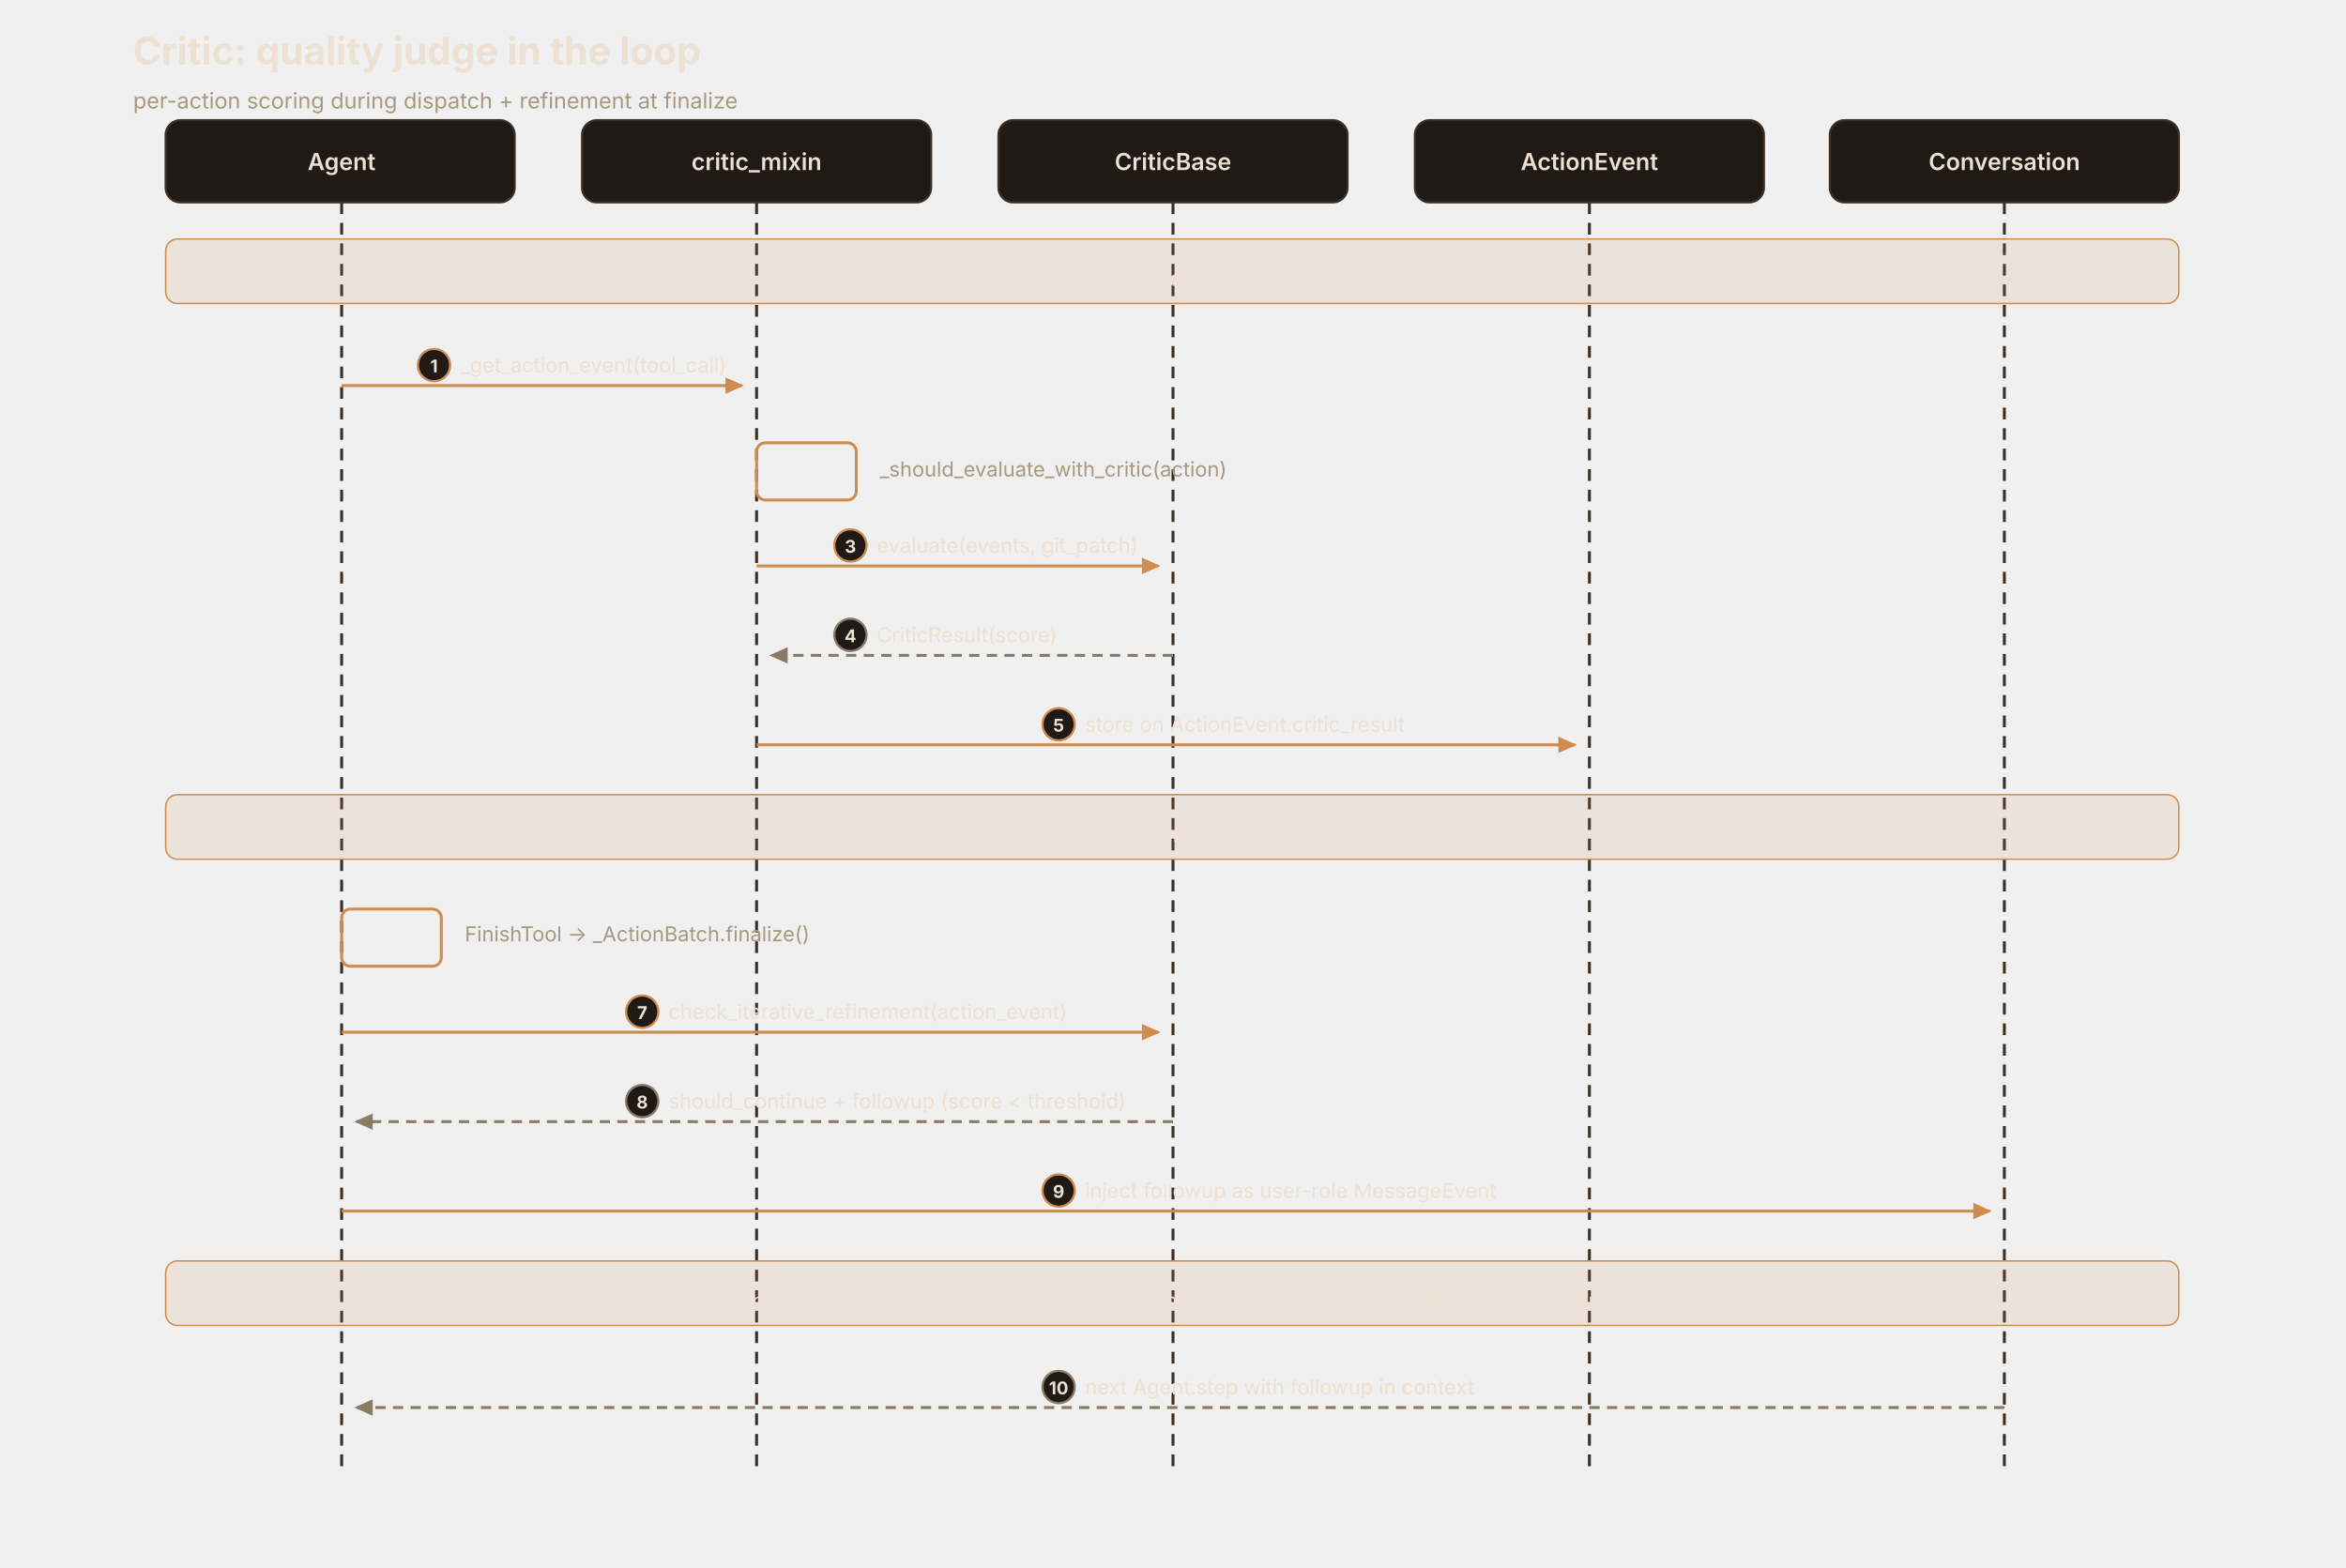
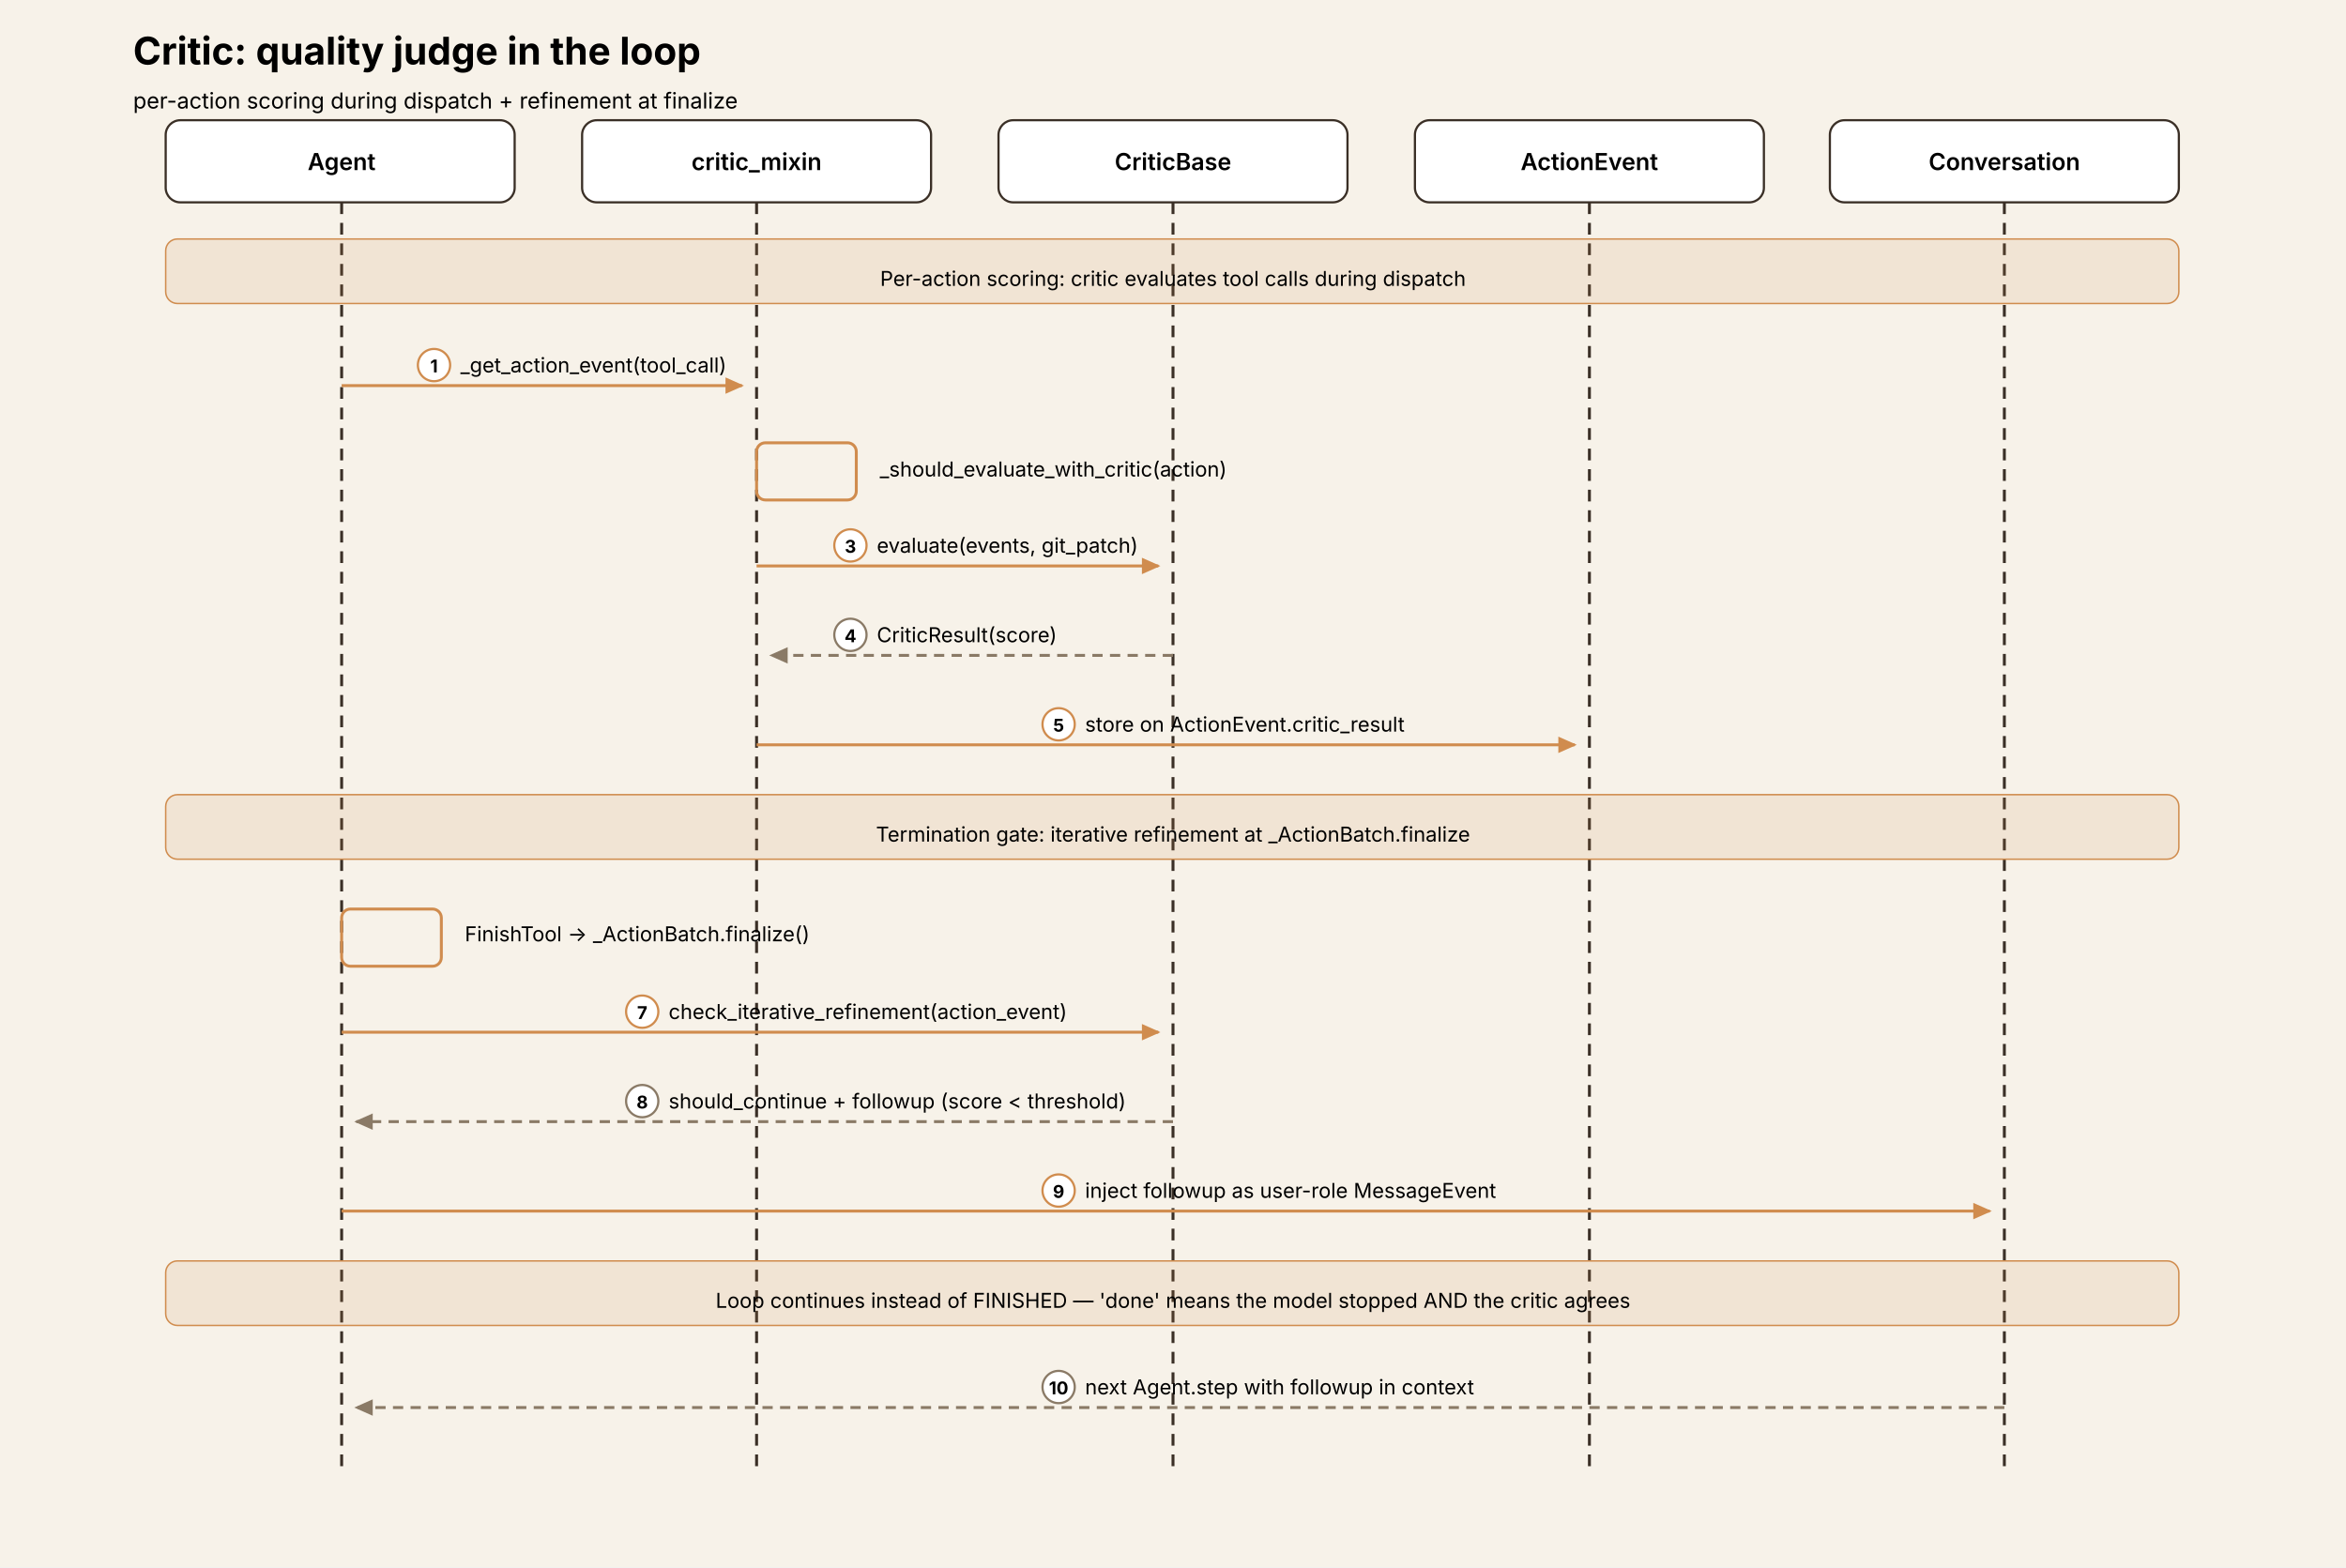
<svg xmlns="http://www.w3.org/2000/svg" viewBox="0 0 1600 1069" width="1600" font-family="system-ui, -apple-system, sans-serif">
  <defs>
    <marker id="arrc" viewBox="0 0 10 10" refX="8" refY="5" markerWidth="7" markerHeight="7" orient="auto-start-reverse">
      <path d="M 0 1 L 9 5 L 0 9 z" fill="#d08c4e" />
    </marker>
    <marker id="arrr" viewBox="0 0 10 10" refX="8" refY="5" markerWidth="7" markerHeight="7" orient="auto-start-reverse">
      <path d="M 0 1 L 9 5 L 0 9 z" fill="#8a7a66" />
    </marker>
  </defs>
-   <text x="90.78" y="44" font-size="26" font-weight="700" fill="#ece1d3">Critic: quality judge in the loop</text>
-   <text x="90.78" y="74" font-size="15" fill="#a89880">per-action scoring during dispatch + refinement at finalize</text>
+   <rect x="0" y="0" width="1600" height="1069" fill="#f7f2e9" />
+   <text x="90.78" y="44" font-size="26" font-weight="700" fill="#000000">Critic: quality judge in the loop</text>
+   <text x="90.78" y="74" font-size="15" fill="#000000">per-action scoring during dispatch + refinement at finalize</text>
  <line x1="233" y1="110" x2="233" y2="1001" stroke="#3a2f26" stroke-width="2" stroke-dasharray="8 6" />
-   <rect x="113" y="82" width="238" height="56" rx="10" fill="#1f1a15" stroke="#3a2f26" stroke-width="1.5" />
-   <text x="233" y="116" text-anchor="middle" font-size="16" font-weight="600" fill="#ece1d3">Agent</text>
+   <rect x="113" y="82" width="238" height="56" rx="10" fill="#ffffff" stroke="#3a2f26" stroke-width="1.5" />
+   <text x="233" y="116" text-anchor="middle" font-size="16" font-weight="600" fill="#000000">Agent</text>
  <line x1="516" y1="110" x2="516" y2="1001" stroke="#3a2f26" stroke-width="2" stroke-dasharray="8 6" />
-   <rect x="397" y="82" width="238" height="56" rx="10" fill="#1f1a15" stroke="#3a2f26" stroke-width="1.5" />
-   <text x="516" y="116" text-anchor="middle" font-size="16" font-weight="600" fill="#ece1d3">critic_mixin</text>
+   <rect x="397" y="82" width="238" height="56" rx="10" fill="#ffffff" stroke="#3a2f26" stroke-width="1.5" />
+   <text x="516" y="116" text-anchor="middle" font-size="16" font-weight="600" fill="#000000">critic_mixin</text>
  <line x1="800" y1="110" x2="800" y2="1001" stroke="#3a2f26" stroke-width="2" stroke-dasharray="8 6" />
-   <rect x="681" y="82" width="238" height="56" rx="10" fill="#1f1a15" stroke="#3a2f26" stroke-width="1.5" />
-   <text x="800" y="116" text-anchor="middle" font-size="16" font-weight="600" fill="#ece1d3">CriticBase</text>
+   <rect x="681" y="82" width="238" height="56" rx="10" fill="#ffffff" stroke="#3a2f26" stroke-width="1.5" />
+   <text x="800" y="116" text-anchor="middle" font-size="16" font-weight="600" fill="#000000">CriticBase</text>
  <line x1="1084" y1="110" x2="1084" y2="1001" stroke="#3a2f26" stroke-width="2" stroke-dasharray="8 6" />
-   <rect x="965" y="82" width="238" height="56" rx="10" fill="#1f1a15" stroke="#3a2f26" stroke-width="1.5" />
-   <text x="1084" y="116" text-anchor="middle" font-size="16" font-weight="600" fill="#ece1d3">ActionEvent</text>
+   <rect x="965" y="82" width="238" height="56" rx="10" fill="#ffffff" stroke="#3a2f26" stroke-width="1.5" />
+   <text x="1084" y="116" text-anchor="middle" font-size="16" font-weight="600" fill="#000000">ActionEvent</text>
  <line x1="1367" y1="110" x2="1367" y2="1001" stroke="#3a2f26" stroke-width="2" stroke-dasharray="8 6" />
-   <rect x="1248" y="82" width="238" height="56" rx="10" fill="#1f1a15" stroke="#3a2f26" stroke-width="1.5" />
-   <text x="1367" y="116" text-anchor="middle" font-size="16" font-weight="600" fill="#ece1d3">Conversation</text>
+   <rect x="1248" y="82" width="238" height="56" rx="10" fill="#ffffff" stroke="#3a2f26" stroke-width="1.5" />
+   <text x="1367" y="116" text-anchor="middle" font-size="16" font-weight="600" fill="#000000">Conversation</text>
  <rect x="113" y="163" width="1373" height="44" rx="8" fill="#d08c4e22" stroke="#d08c4e" stroke-width="1" />
-   <text x="800" y="195" text-anchor="middle" font-size="14" fill="#ece1d3">Per-action scoring: critic evaluates tool calls during dispatch</text>
+   <text x="800" y="195" text-anchor="middle" font-size="14" fill="#000000">Per-action scoring: critic evaluates tool calls during dispatch</text>
  <line x1="233" y1="263" x2="506" y2="263" stroke="#d08c4e" stroke-width="2" marker-end="url(#arrc)" />
-   <circle cx="296" cy="249" r="11" fill="#1f1a15" stroke="#d08c4e" stroke-width="1.5" />
-   <text x="296" y="254" text-anchor="middle" font-size="12" font-weight="700" fill="#ece1d3">1</text>
-   <text x="314" y="254" font-size="14" fill="#ece1d3">_get_action_event(tool_call)</text>
+   <circle cx="296" cy="249" r="11" fill="#ffffff" stroke="#d08c4e" stroke-width="1.5" />
+   <text x="296" y="254" text-anchor="middle" font-size="12" font-weight="700" fill="#000000">1</text>
+   <text x="314" y="254" font-size="14" fill="#000000">_get_action_event(tool_call)</text>
  <rect x="516" y="302" width="68" height="39" rx="6" fill="none" stroke="#d08c4e" stroke-width="2" />
-   <text x="600" y="325" font-size="14" fill="#a89880">_should_evaluate_with_critic(action)</text>
+   <text x="600" y="325" font-size="14" fill="#000000">_should_evaluate_with_critic(action)</text>
  <line x1="516" y1="386" x2="790" y2="386" stroke="#d08c4e" stroke-width="2" marker-end="url(#arrc)" />
-   <circle cx="580" cy="372" r="11" fill="#1f1a15" stroke="#d08c4e" stroke-width="1.5" />
-   <text x="580" y="377" text-anchor="middle" font-size="12" font-weight="700" fill="#ece1d3">3</text>
-   <text x="598" y="377" font-size="14" fill="#ece1d3">evaluate(events, git_patch)</text>
+   <circle cx="580" cy="372" r="11" fill="#ffffff" stroke="#d08c4e" stroke-width="1.5" />
+   <text x="580" y="377" text-anchor="middle" font-size="12" font-weight="700" fill="#000000">3</text>
+   <text x="598" y="377" font-size="14" fill="#000000">evaluate(events, git_patch)</text>
  <line x1="800" y1="447" x2="526" y2="447" stroke="#8a7a66" stroke-width="2" stroke-dasharray="7 5" marker-end="url(#arrr)" />
-   <circle cx="580" cy="433" r="11" fill="#1f1a15" stroke="#8a7a66" stroke-width="1.5" />
-   <text x="580" y="438" text-anchor="middle" font-size="12" font-weight="700" fill="#ece1d3">4</text>
-   <text x="598" y="438" font-size="14" fill="#ece1d3">CriticResult(score)</text>
+   <circle cx="580" cy="433" r="11" fill="#ffffff" stroke="#8a7a66" stroke-width="1.5" />
+   <text x="580" y="438" text-anchor="middle" font-size="12" font-weight="700" fill="#000000">4</text>
+   <text x="598" y="438" font-size="14" fill="#000000">CriticResult(score)</text>
  <line x1="516" y1="508" x2="1074" y2="508" stroke="#d08c4e" stroke-width="2" marker-end="url(#arrc)" />
-   <circle cx="722" cy="494" r="11" fill="#1f1a15" stroke="#d08c4e" stroke-width="1.5" />
-   <text x="722" y="499" text-anchor="middle" font-size="12" font-weight="700" fill="#ece1d3">5</text>
-   <text x="740" y="499" font-size="14" fill="#ece1d3">store on ActionEvent.critic_result</text>
+   <circle cx="722" cy="494" r="11" fill="#ffffff" stroke="#d08c4e" stroke-width="1.5" />
+   <text x="722" y="499" text-anchor="middle" font-size="12" font-weight="700" fill="#000000">5</text>
+   <text x="740" y="499" font-size="14" fill="#000000">store on ActionEvent.critic_result</text>
  <rect x="113" y="542" width="1373" height="44" rx="8" fill="#d08c4e22" stroke="#d08c4e" stroke-width="1" />
-   <text x="800" y="574" text-anchor="middle" font-size="14" fill="#ece1d3">Termination gate: iterative refinement at _ActionBatch.finalize</text>
+   <text x="800" y="574" text-anchor="middle" font-size="14" fill="#000000">Termination gate: iterative refinement at _ActionBatch.finalize</text>
  <rect x="233" y="620" width="68" height="39" rx="6" fill="none" stroke="#d08c4e" stroke-width="2" />
-   <text x="317" y="642" font-size="14" fill="#a89880">FinishTool -&gt; _ActionBatch.finalize()</text>
+   <text x="317" y="642" font-size="14" fill="#000000">FinishTool -&gt; _ActionBatch.finalize()</text>
  <line x1="233" y1="704" x2="790" y2="704" stroke="#d08c4e" stroke-width="2" marker-end="url(#arrc)" />
-   <circle cx="438" cy="690" r="11" fill="#1f1a15" stroke="#d08c4e" stroke-width="1.5" />
-   <text x="438" y="695" text-anchor="middle" font-size="12" font-weight="700" fill="#ece1d3">7</text>
-   <text x="456" y="695" font-size="14" fill="#ece1d3">check_iterative_refinement(action_event)</text>
+   <circle cx="438" cy="690" r="11" fill="#ffffff" stroke="#d08c4e" stroke-width="1.5" />
+   <text x="438" y="695" text-anchor="middle" font-size="12" font-weight="700" fill="#000000">7</text>
+   <text x="456" y="695" font-size="14" fill="#000000">check_iterative_refinement(action_event)</text>
  <line x1="800" y1="765" x2="243" y2="765" stroke="#8a7a66" stroke-width="2" stroke-dasharray="7 5" marker-end="url(#arrr)" />
-   <circle cx="438" cy="751" r="11" fill="#1f1a15" stroke="#8a7a66" stroke-width="1.5" />
-   <text x="438" y="756" text-anchor="middle" font-size="12" font-weight="700" fill="#ece1d3">8</text>
-   <text x="456" y="756" font-size="14" fill="#ece1d3">should_continue + followup (score &lt; threshold)</text>
+   <circle cx="438" cy="751" r="11" fill="#ffffff" stroke="#8a7a66" stroke-width="1.5" />
+   <text x="438" y="756" text-anchor="middle" font-size="12" font-weight="700" fill="#000000">8</text>
+   <text x="456" y="756" font-size="14" fill="#000000">should_continue + followup (score &lt; threshold)</text>
  <line x1="233" y1="826" x2="1357" y2="826" stroke="#d08c4e" stroke-width="2" marker-end="url(#arrc)" />
-   <circle cx="722" cy="812" r="11" fill="#1f1a15" stroke="#d08c4e" stroke-width="1.5" />
-   <text x="722" y="817" text-anchor="middle" font-size="12" font-weight="700" fill="#ece1d3">9</text>
-   <text x="740" y="817" font-size="14" fill="#ece1d3">inject followup as user-role MessageEvent</text>
+   <circle cx="722" cy="812" r="11" fill="#ffffff" stroke="#d08c4e" stroke-width="1.5" />
+   <text x="722" y="817" text-anchor="middle" font-size="12" font-weight="700" fill="#000000">9</text>
+   <text x="740" y="817" font-size="14" fill="#000000">inject followup as user-role MessageEvent</text>
  <rect x="113" y="860" width="1373" height="44" rx="8" fill="#d08c4e22" stroke="#d08c4e" stroke-width="1" />
-   <text x="800" y="892" text-anchor="middle" font-size="14" fill="#ece1d3">Loop continues instead of FINISHED — 'done' means the model stopped AND the critic agrees</text>
+   <text x="800" y="892" text-anchor="middle" font-size="14" fill="#000000">Loop continues instead of FINISHED — 'done' means the model stopped AND the critic agrees</text>
  <line x1="1367" y1="960" x2="243" y2="960" stroke="#8a7a66" stroke-width="2" stroke-dasharray="7 5" marker-end="url(#arrr)" />
-   <circle cx="722" cy="946" r="11" fill="#1f1a15" stroke="#8a7a66" stroke-width="1.5" />
-   <text x="722" y="951" text-anchor="middle" font-size="12" font-weight="700" fill="#ece1d3">10</text>
-   <text x="740" y="951" font-size="14" fill="#ece1d3">next Agent.step with followup in context</text>
+   <circle cx="722" cy="946" r="11" fill="#ffffff" stroke="#8a7a66" stroke-width="1.5" />
+   <text x="722" y="951" text-anchor="middle" font-size="12" font-weight="700" fill="#000000">10</text>
+   <text x="740" y="951" font-size="14" fill="#000000">next Agent.step with followup in context</text>
</svg>
